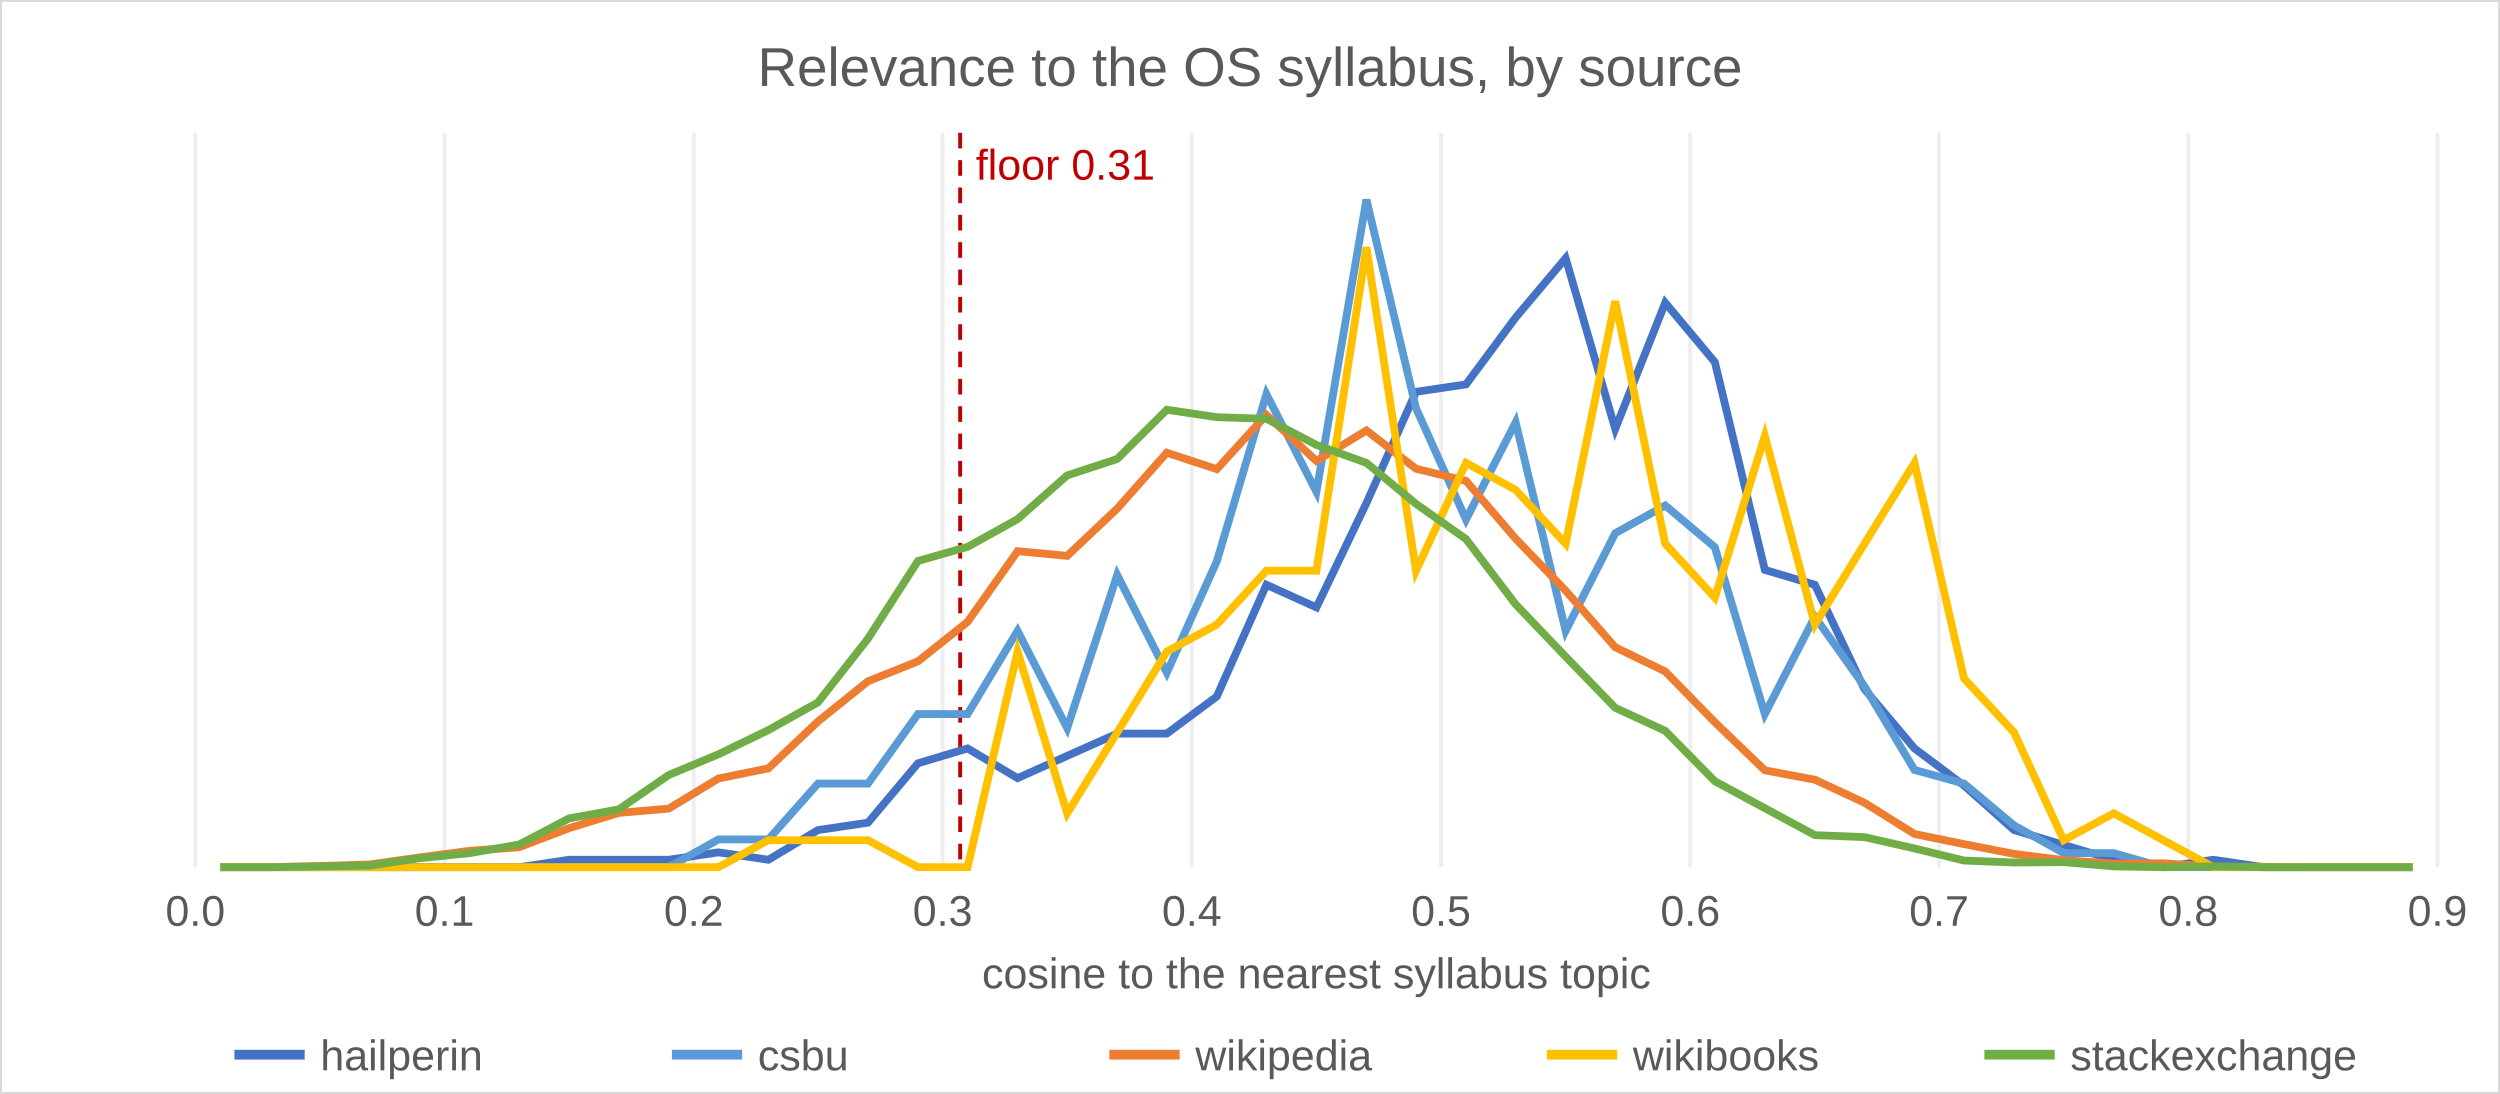
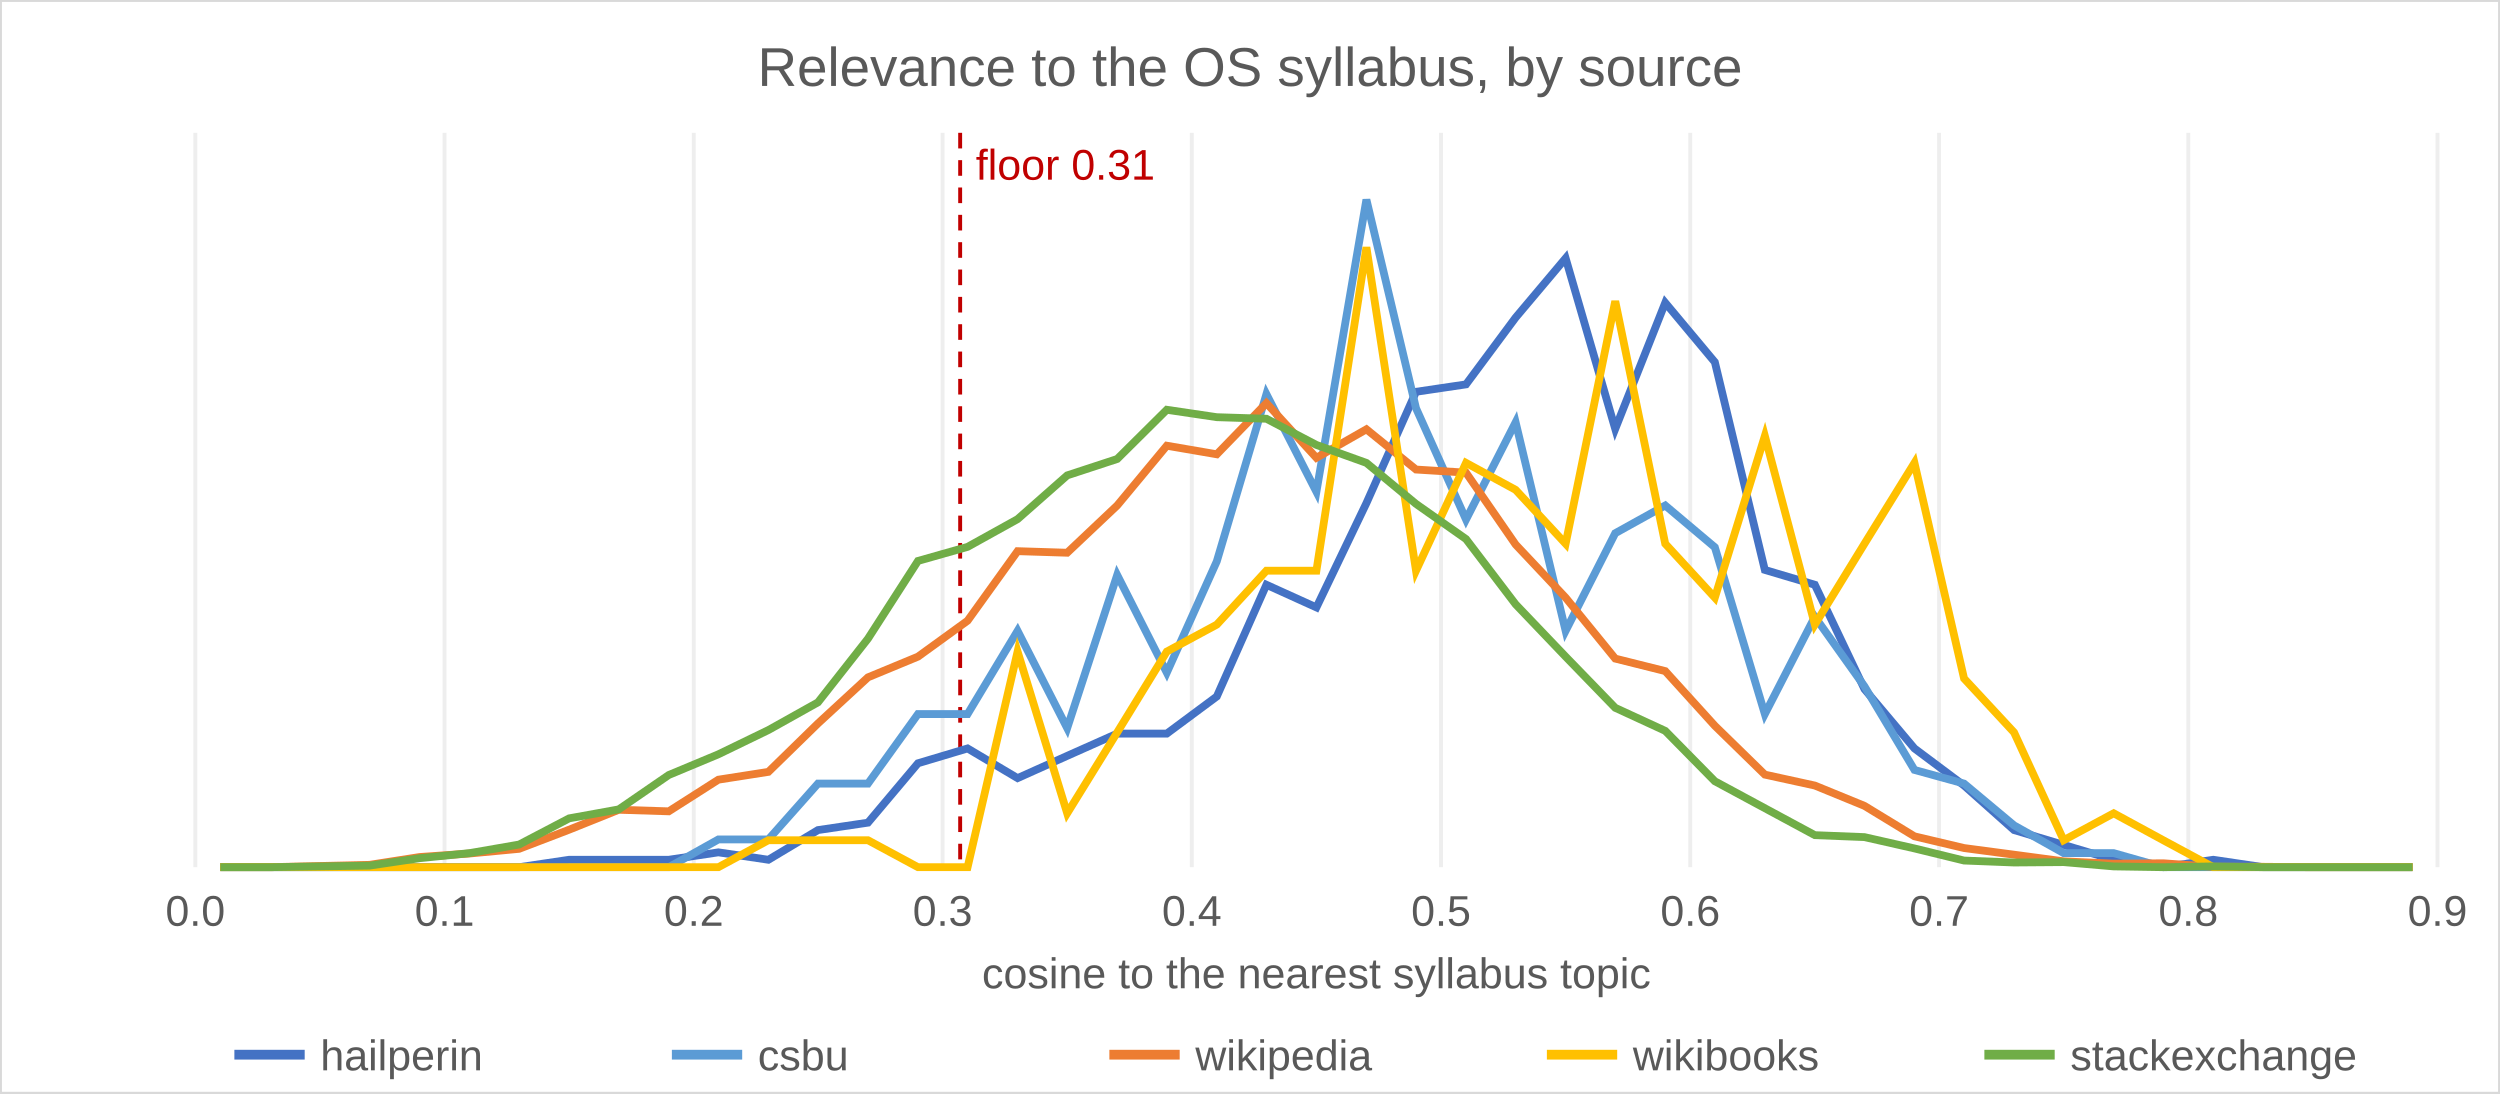
<svg xmlns="http://www.w3.org/2000/svg" viewBox="0 0 640 280" font-family="Calibri, Carlito, Arial" font-size="11">
  <rect width="640" height="280" fill="#fff" stroke="#d9d9d9" />
  <text x="320.0" y="22" text-anchor="middle" font-size="14" fill="#595959">Relevance to the OS syllabus, by source</text>
  <line x1="50.0" x2="50.0" y1="34" y2="222" stroke="#eeeeee" />
  <text x="50.0" y="237" text-anchor="middle" fill="#595959">0.0</text>
  <line x1="113.8" x2="113.8" y1="34" y2="222" stroke="#eeeeee" />
  <text x="113.8" y="237" text-anchor="middle" fill="#595959">0.1</text>
  <line x1="177.6" x2="177.6" y1="34" y2="222" stroke="#eeeeee" />
  <text x="177.6" y="237" text-anchor="middle" fill="#595959">0.2</text>
  <line x1="241.3" x2="241.3" y1="34" y2="222" stroke="#eeeeee" />
  <text x="241.3" y="237" text-anchor="middle" fill="#595959">0.3</text>
  <line x1="305.1" x2="305.1" y1="34" y2="222" stroke="#eeeeee" />
  <text x="305.1" y="237" text-anchor="middle" fill="#595959">0.4</text>
  <line x1="368.9" x2="368.9" y1="34" y2="222" stroke="#eeeeee" />
  <text x="368.9" y="237" text-anchor="middle" fill="#595959">0.5</text>
  <line x1="432.7" x2="432.7" y1="34" y2="222" stroke="#eeeeee" />
  <text x="432.7" y="237" text-anchor="middle" fill="#595959">0.6</text>
  <line x1="496.4" x2="496.4" y1="34" y2="222" stroke="#eeeeee" />
  <text x="496.4" y="237" text-anchor="middle" fill="#595959">0.7</text>
  <line x1="560.2" x2="560.2" y1="34" y2="222" stroke="#eeeeee" />
  <text x="560.2" y="237" text-anchor="middle" fill="#595959">0.8</text>
  <line x1="624.0" x2="624.0" y1="34" y2="222" stroke="#eeeeee" />
  <text x="624.0" y="237" text-anchor="middle" fill="#595959">0.9</text>
  <text x="337.0" y="253" text-anchor="middle" fill="#595959">cosine to the nearest syllabus topic</text>
  <line x1="245.8" x2="245.8" y1="34" y2="222" stroke="#c00000" stroke-dasharray="4 3" />
  <text x="249.8" y="46" fill="#c00000">floor 0.31</text>
  <polyline points="56.4,222.0 69.1,222.0 81.9,222.0 94.6,222.0 107.4,222.0 120.2,222.0 132.9,222.0 145.7,220.1 158.4,220.1 171.2,220.1 183.9,218.2 196.7,220.1 209.4,212.5 222.2,210.6 235.0,195.4 247.7,191.6 260.5,199.2 273.2,193.5 286.0,187.8 298.7,187.8 311.5,178.3 324.2,149.7 337.0,155.5 349.8,128.8 362.5,100.3 375.3,98.4 388.0,81.3 400.8,66.1 413.5,109.8 426.3,77.5 439.0,92.7 451.8,145.9 464.6,149.7 477.3,176.4 490.1,191.6 502.8,201.1 515.6,212.5 528.3,216.3 541.1,220.1 553.8,222.0 566.6,220.1 579.4,222.0 592.1,222.0 604.9,222.0 617.6,222.0" fill="none" stroke="#4472c4" stroke-width="2" />
  <polyline points="56.4,222.0 69.1,222.0 81.9,222.0 94.6,222.0 107.4,222.0 120.2,222.0 132.9,222.0 145.7,222.0 158.4,222.0 171.2,222.0 183.9,214.9 196.7,214.9 209.4,200.6 222.2,200.6 235.0,182.8 247.7,182.8 260.5,161.5 273.2,186.4 286.0,147.2 298.7,172.2 311.5,143.7 324.2,100.9 337.0,125.9 349.8,51.1 362.5,104.5 375.3,133.0 388.0,108.1 400.8,161.5 413.5,136.5 426.3,129.4 439.0,140.1 451.8,182.8 464.6,157.9 477.3,175.7 490.1,197.1 502.8,200.6 515.6,211.3 528.3,218.4 541.1,218.4 553.8,222.0 566.6,222.0 579.4,222.0 592.1,222.0 604.9,222.0 617.6,222.0" fill="none" stroke="#5b9bd5" stroke-width="2" />
-   <polyline points="56.4,222.0 69.1,222.0 81.9,221.7 94.6,221.3 107.4,219.5 120.2,217.8 132.9,216.9 145.7,212.0 158.4,208.1 171.2,207.0 183.9,199.3 196.7,196.7 209.4,184.7 222.2,174.4 235.0,169.3 247.7,159.2 260.5,141.1 273.2,142.3 286.0,130.2 298.7,115.9 311.5,120.1 324.2,106.2 337.0,118.0 349.8,110.2 362.5,120.0 375.3,123.1 388.0,137.9 400.8,151.2 413.5,165.7 426.3,171.9 439.0,184.9 451.8,197.2 464.6,199.6 477.3,205.5 490.1,213.5 502.8,216.1 515.6,218.6 528.3,220.2 541.1,221.1 553.8,221.0 566.6,221.9 579.4,221.9 592.1,222.0 604.9,222.0 617.6,222.0" fill="none" stroke="#ed7d31" stroke-width="2" />
+   <polyline points="56.4,222.0 69.1,222.0 81.9,221.7 94.6,221.4 107.4,219.4 120.2,218.5 132.9,217.3 145.7,212.4 158.4,207.3 171.2,207.7 183.9,199.6 196.7,197.6 209.4,185.2 222.2,173.4 235.0,168.1 247.7,158.9 260.5,141.1 273.2,141.5 286.0,129.4 298.7,114.1 311.5,116.3 324.2,103.2 337.0,117.2 349.8,109.9 362.5,120.2 375.3,121.0 388.0,139.4 400.8,153.0 413.5,168.6 426.3,171.8 439.0,185.8 451.8,198.3 464.6,201.1 477.3,206.3 490.1,214.1 502.8,217.1 515.6,218.8 528.3,220.5 541.1,221.1 553.8,221.0 566.6,221.9 579.4,221.9 592.1,222.0 604.9,222.0 617.6,222.0" fill="none" stroke="#ed7d31" stroke-width="2" />
  <polyline points="56.4,222.0 69.1,222.0 81.9,222.0 94.6,222.0 107.4,222.0 120.2,222.0 132.9,222.0 145.7,222.0 158.4,222.0 171.2,222.0 183.9,222.0 196.7,215.1 209.4,215.1 222.2,215.1 235.0,222.0 247.7,222.0 260.5,166.8 273.2,208.2 286.0,187.5 298.7,166.8 311.5,159.9 324.2,146.1 337.0,146.1 349.8,63.3 362.5,146.1 375.3,118.5 388.0,125.4 400.8,139.2 413.5,77.1 426.3,139.2 439.0,153.0 451.8,111.6 464.6,159.9 477.3,139.2 490.1,118.5 502.8,173.7 515.6,187.5 528.3,215.1 541.1,208.2 553.8,215.1 566.6,222.0 579.4,222.0 592.1,222.0 604.9,222.0 617.6,222.0" fill="none" stroke="#ffc000" stroke-width="2" />
  <polyline points="56.4,222.0 69.1,222.0 81.9,221.8 94.6,221.6 107.4,219.7 120.2,218.4 132.9,216.2 145.7,209.5 158.4,207.2 171.2,198.4 183.9,193.1 196.7,186.9 209.4,179.8 222.2,163.5 235.0,143.6 247.7,140.0 260.5,132.9 273.2,121.7 286.0,117.5 298.7,104.9 311.5,106.8 324.2,107.2 337.0,113.9 349.8,118.5 362.5,129.0 375.3,138.0 388.0,154.7 400.8,168.1 413.5,181.2 426.3,187.1 439.0,200.0 451.8,206.9 464.6,213.8 477.3,214.3 490.1,217.2 502.8,220.3 515.6,220.8 528.3,220.7 541.1,221.8 553.8,222.0 566.6,221.8 579.4,222.0 592.1,222.0 604.9,222.0 617.6,222.0" fill="none" stroke="#70ad47" stroke-width="2" />
  <line x1="60" x2="78" y1="270" y2="270" stroke="#4472c4" stroke-width="2.5" />
  <text x="82" y="274" fill="#595959">hailperin</text>
  <line x1="172" x2="190" y1="270" y2="270" stroke="#5b9bd5" stroke-width="2.5" />
  <text x="194" y="274" fill="#595959">csbu</text>
  <line x1="284" x2="302" y1="270" y2="270" stroke="#ed7d31" stroke-width="2.5" />
  <text x="306" y="274" fill="#595959">wikipedia</text>
  <line x1="396" x2="414" y1="270" y2="270" stroke="#ffc000" stroke-width="2.5" />
  <text x="418" y="274" fill="#595959">wikibooks</text>
  <line x1="508" x2="526" y1="270" y2="270" stroke="#70ad47" stroke-width="2.5" />
  <text x="530" y="274" fill="#595959">stackexchange</text>
</svg>
